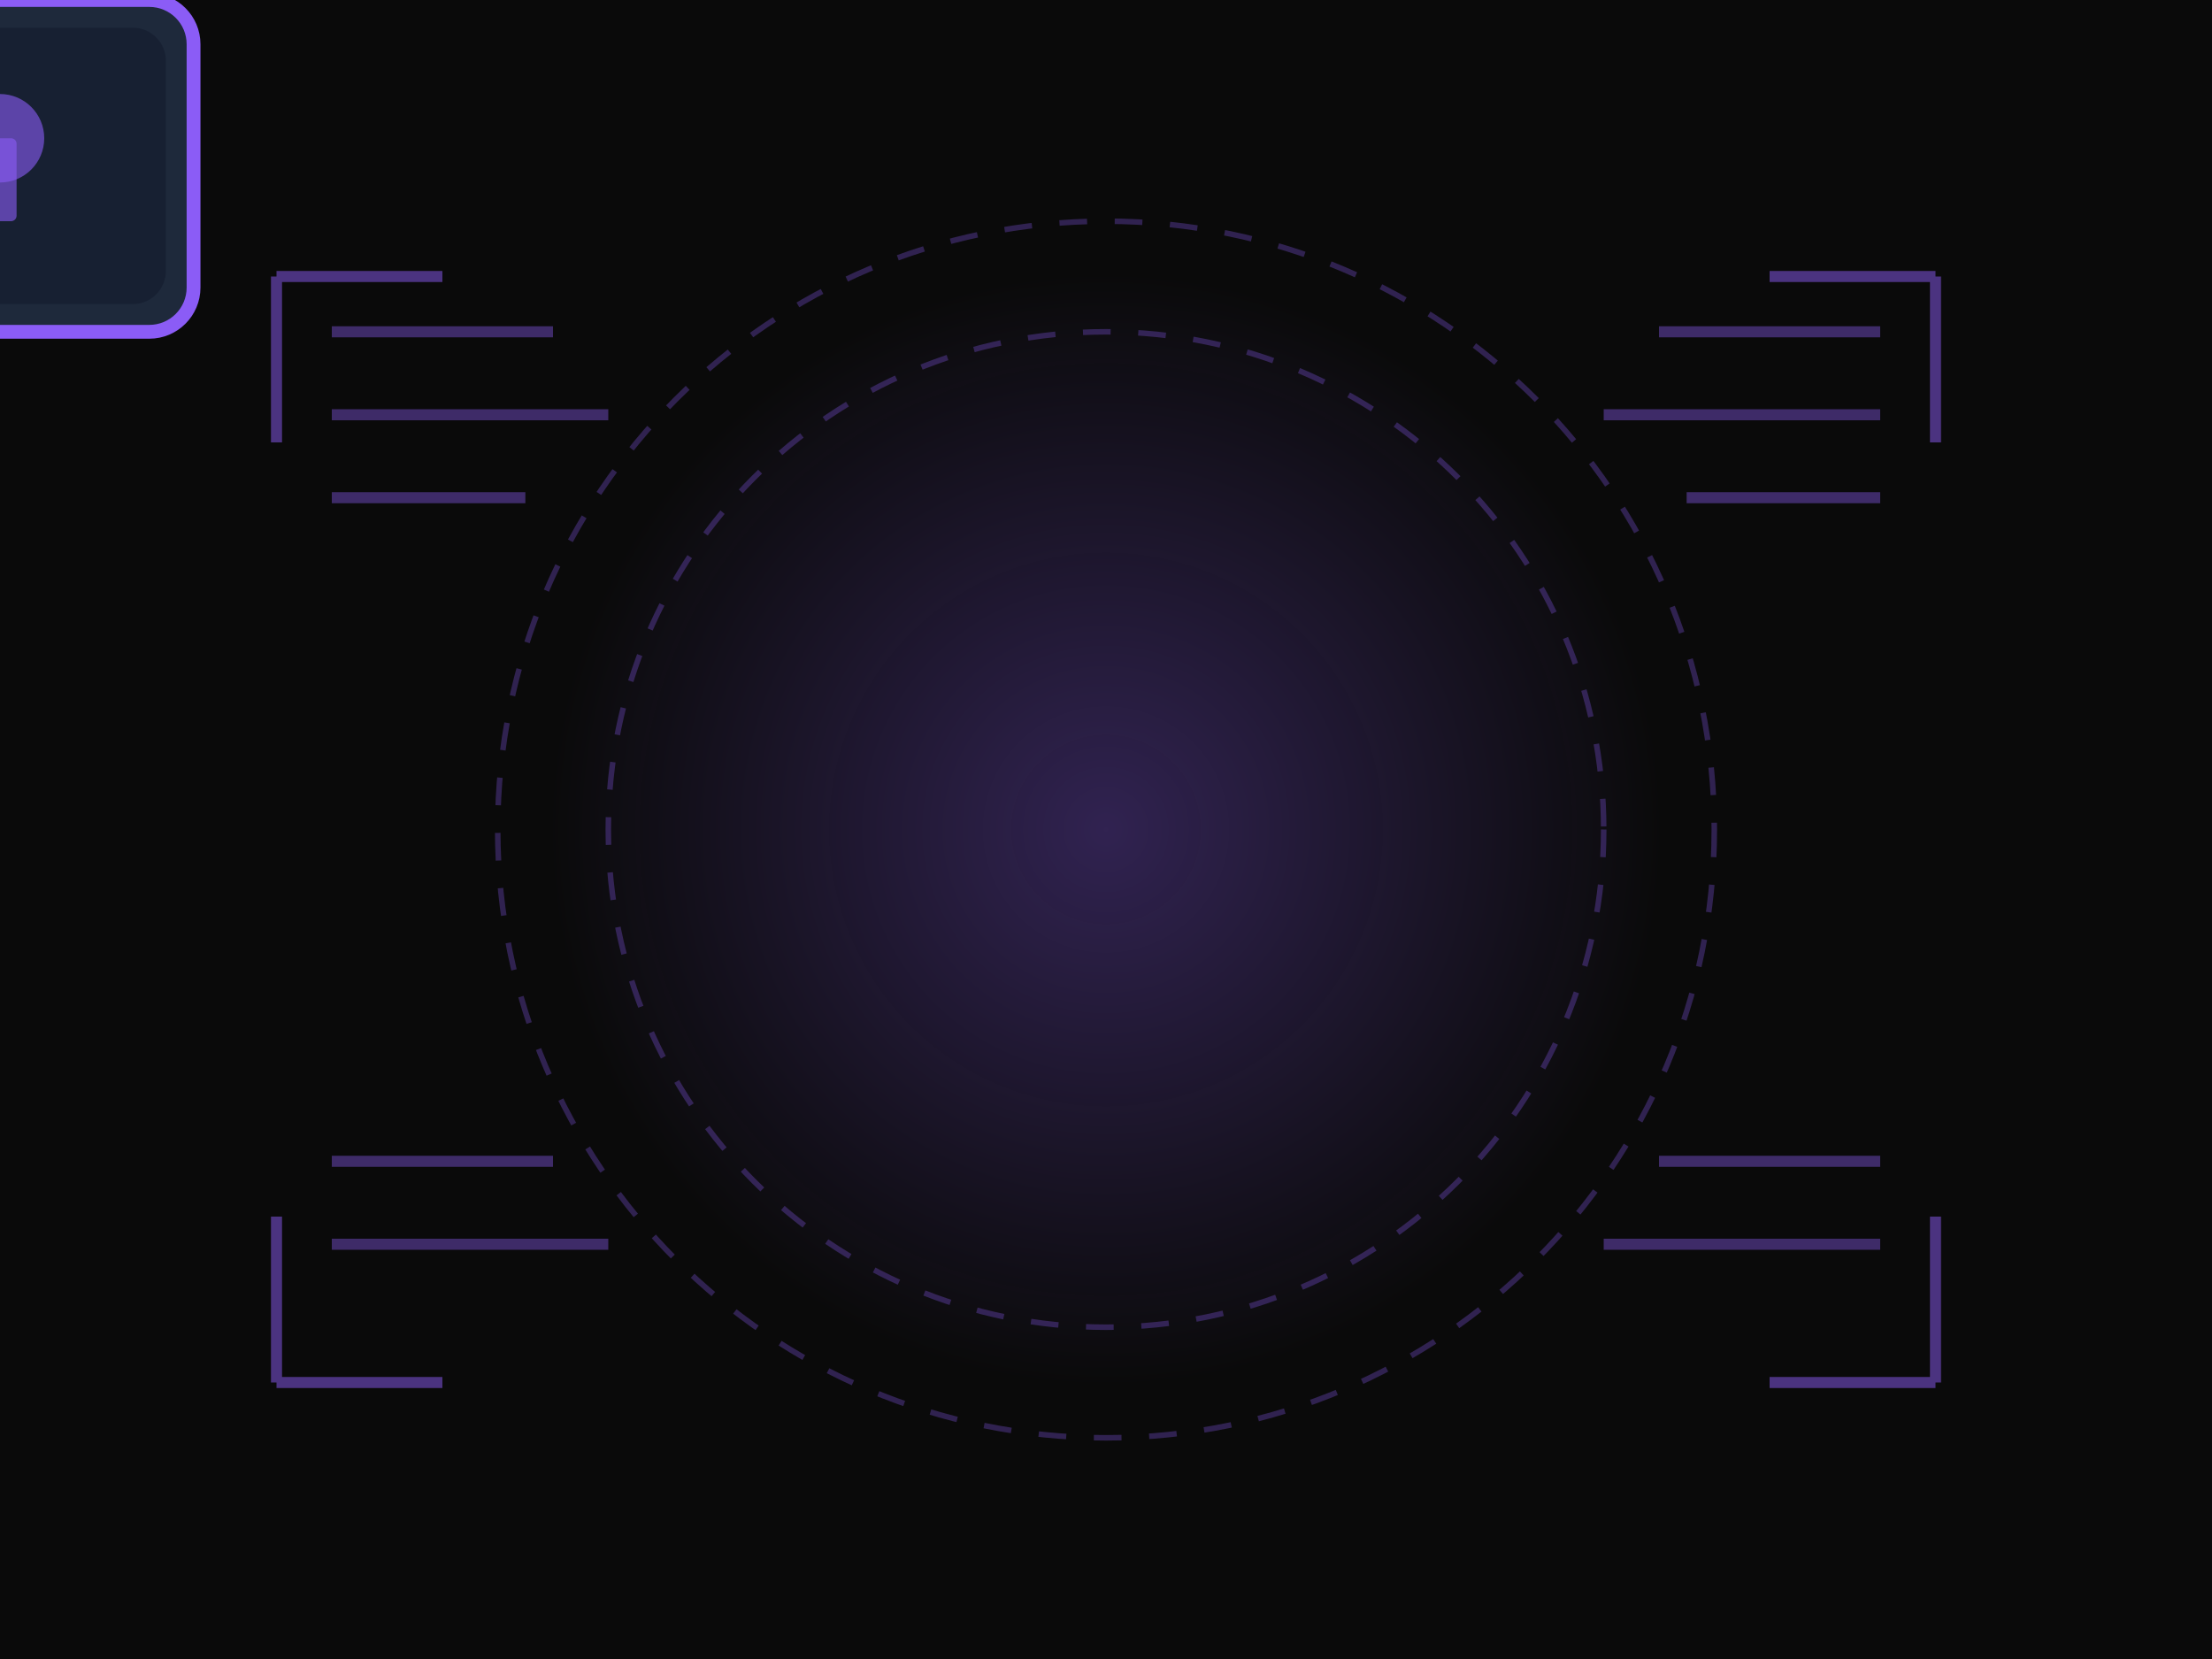
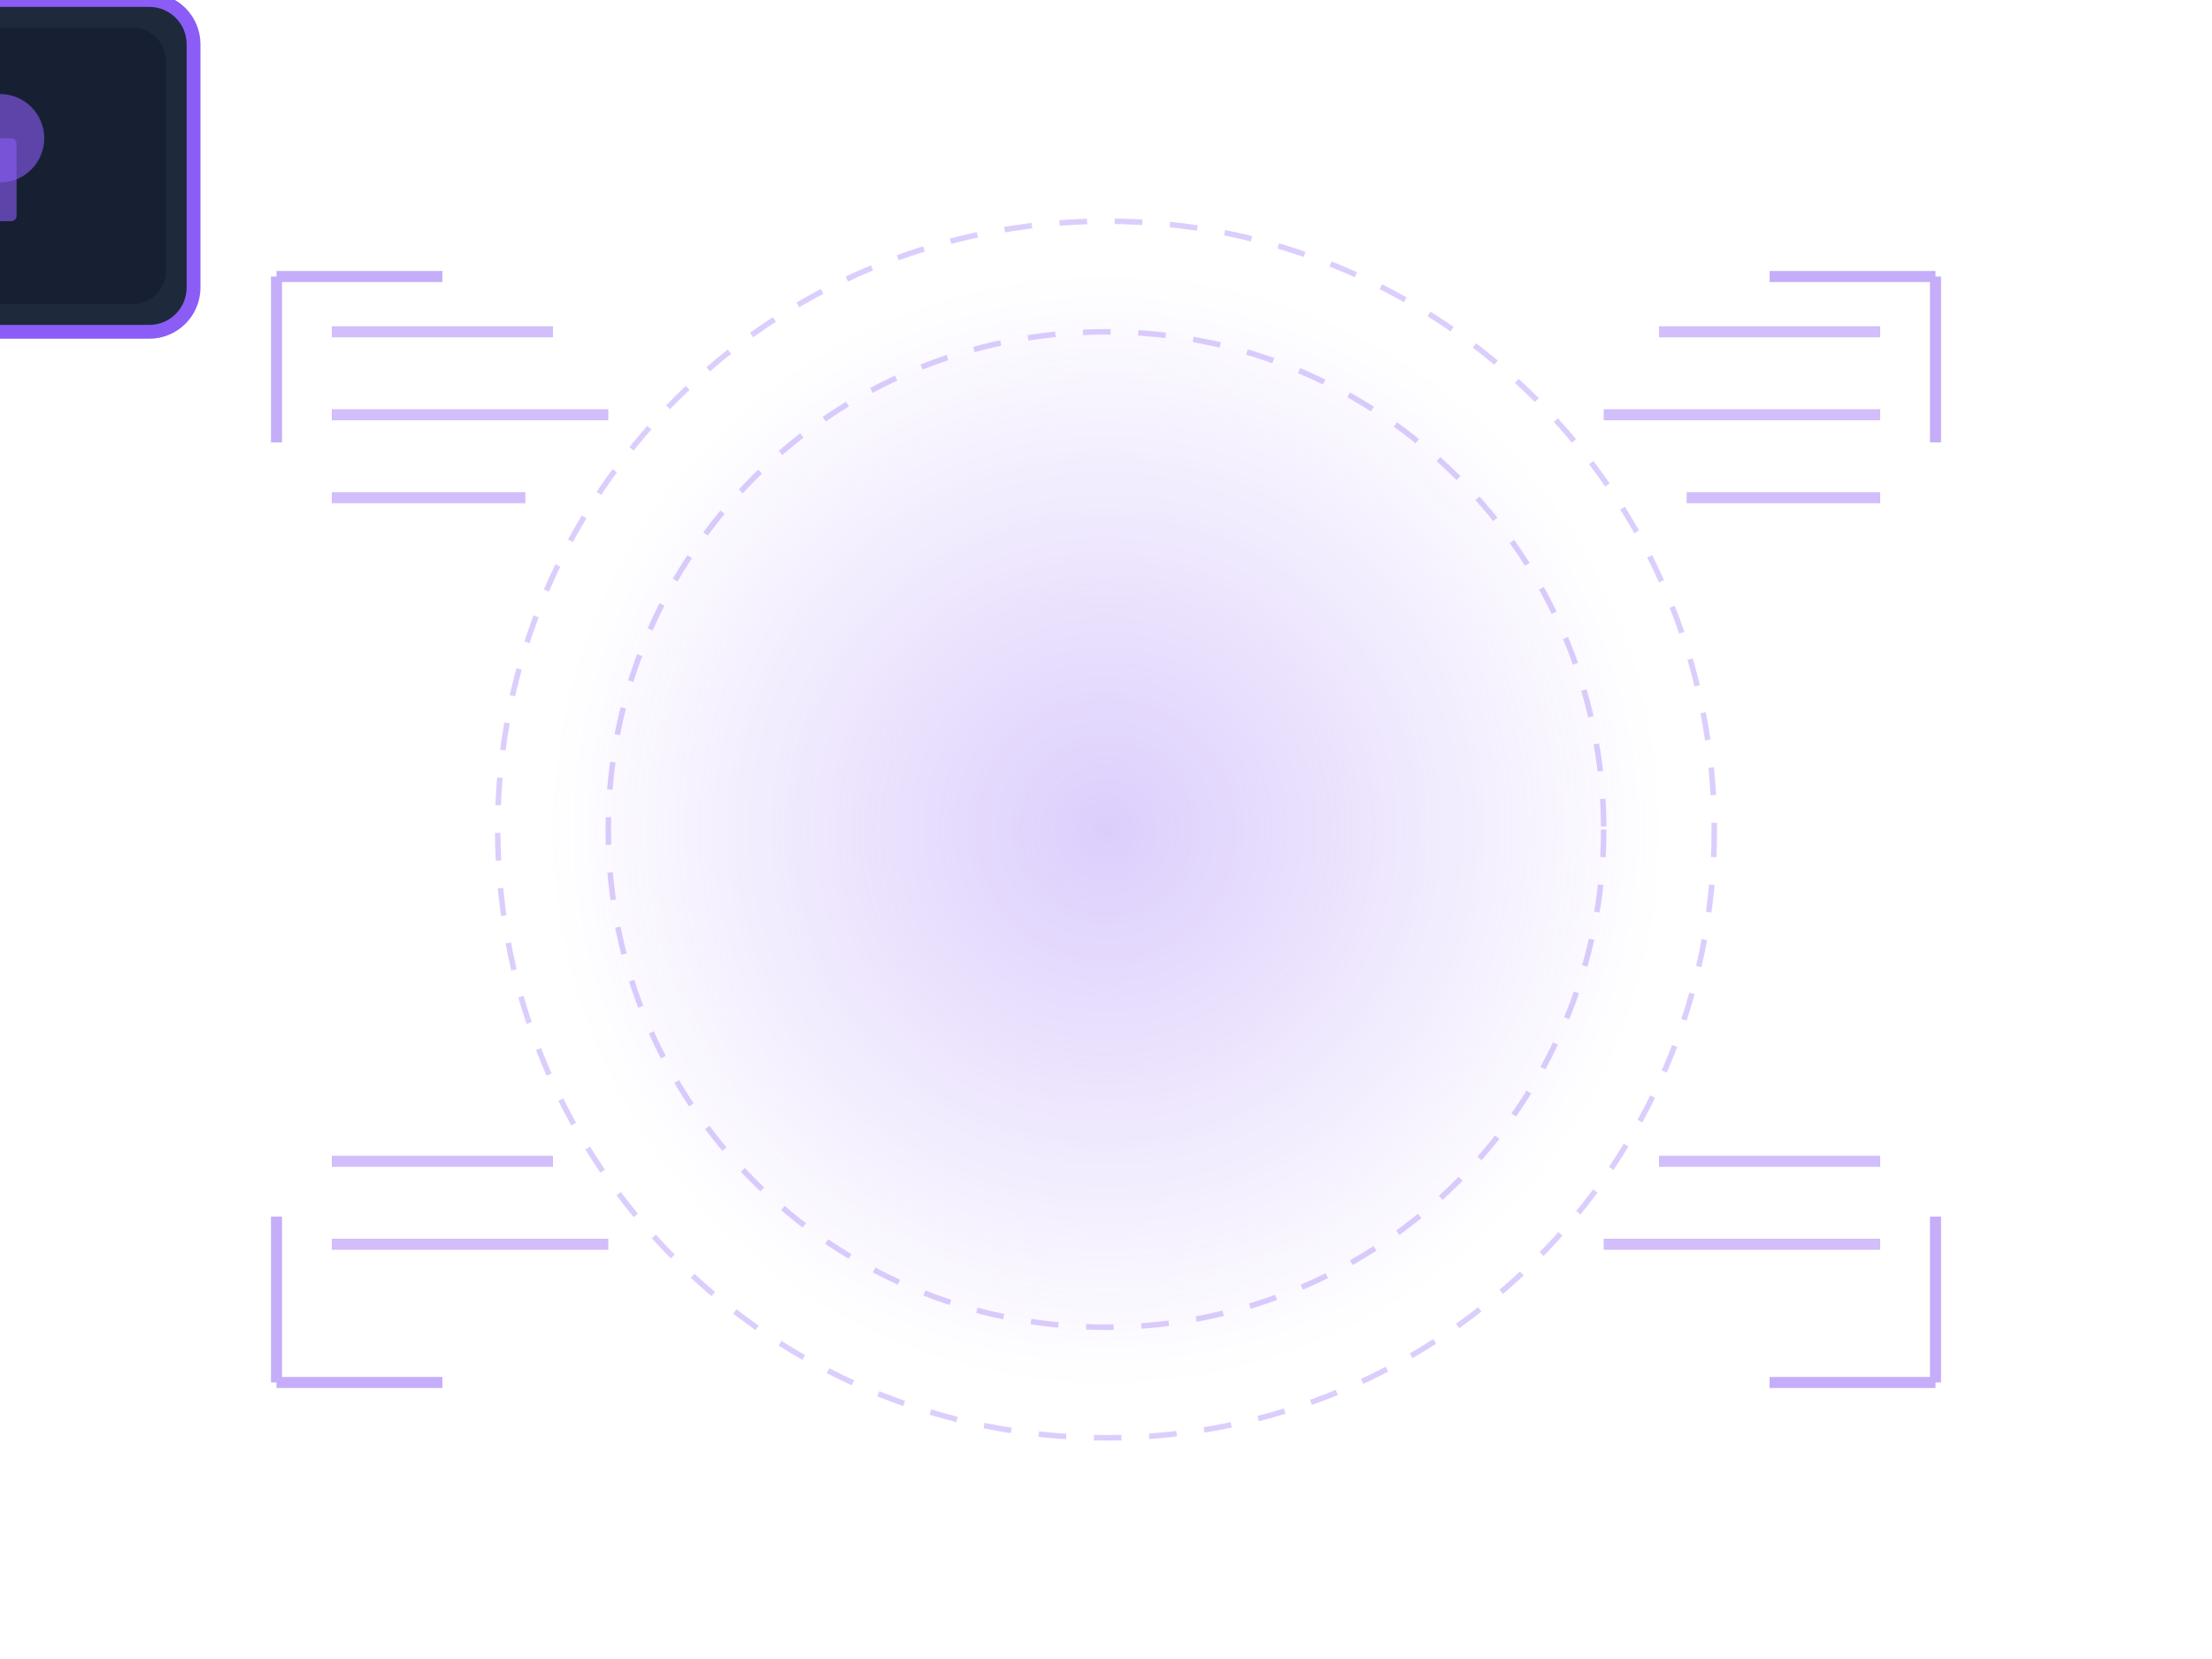
<svg xmlns="http://www.w3.org/2000/svg" viewBox="0 0 400 300" fill="none">
  <style>
    @keyframes pulseGlow {
      0%, 100% { opacity: 0.3; transform: scale(0.95); filter: drop-shadow(0 0 10px #8b5cf6); }
      50% { opacity: 0.7; transform: scale(1.05); filter: drop-shadow(0 0 20px #8b5cf6); }
    }
    @keyframes lockShake {
      0%, 100% { transform: translate(200px, 150px) rotate(0deg); }
      30% { transform: translate(198px, 150px) rotate(-3deg); }
      70% { transform: translate(202px, 148px) rotate(3deg); }
    }
    @keyframes lineGrow {
      0% { stroke-dashoffset: 100; opacity: 0; }
      20% { opacity: 1; }
      80% { opacity: 1; }
      100% { stroke-dashoffset: 0; opacity: 0; }
    }
    @keyframes ringPulse {
      0% { r: 85; opacity: 0.8; stroke-width: 2; }
      100% { r: 120; opacity: 0; stroke-width: 0.5; }
    }
    .glow { transform-origin: center; animation: pulseGlow 4s ease-in-out infinite; }
    .lock { animation: lockShake 4s ease-in-out infinite; }
    .line { 
      stroke-dasharray: 100; 
      animation: lineGrow 2.5s cubic-bezier(0.4, 0, 0.2, 1) infinite;
    }
    .ring { 
      transform-origin: center;
      animation: ringPulse 3s ease-out infinite; 
    }
  </style>
-   <rect width="400" height="300" fill="#0a0a0a" />
  <defs>
    <radialGradient id="lockGlow" cx="50%" cy="50%">
      <stop offset="0%" style="stop-color:#8b5cf6;stop-opacity:0.3" />
      <stop offset="100%" style="stop-color:#8b5cf6;stop-opacity:0" />
    </radialGradient>
  </defs>
  <circle cx="200" cy="150" r="100" fill="url(#lockGlow)" class="glow" />
  <g class="lock">
    <rect x="-35" y="0" width="70" height="60" rx="8" fill="#1e293b" stroke="#8b5cf6" stroke-width="2.5" />
    <rect x="-30" y="5" width="60" height="50" rx="6" fill="#0f172a" opacity="0.5" />
    <path d="M-25,-30 L-25,-5 L25,-5 L25,-30" fill="none" stroke="#8b5cf6" stroke-width="2.5" stroke-linecap="round" />
    <path d="M-20,-30 L-20,-10 L20,-10 L20,-30" fill="none" stroke="#8b5cf6" stroke-width="1.5" opacity="0.4" />
    <circle cx="0" cy="25" r="8" fill="#8b5cf6" opacity="0.6" class="glow" />
    <rect x="-3" y="25" width="6" height="15" rx="1" fill="#8b5cf6" opacity="0.6" />
  </g>
  <g opacity="0.4">
    <line x1="60" y1="60" x2="100" y2="60" stroke="#8b5cf6" stroke-width="2" class="line" style="animation-delay: 0s" />
    <line x1="60" y1="75" x2="110" y2="75" stroke="#8b5cf6" stroke-width="2" class="line" style="animation-delay: 0.2s" />
    <line x1="60" y1="90" x2="95" y2="90" stroke="#8b5cf6" stroke-width="2" class="line" style="animation-delay: 0.4s" />
    <line x1="300" y1="60" x2="340" y2="60" stroke="#8b5cf6" stroke-width="2" class="line" style="animation-delay: 0.6s" />
    <line x1="290" y1="75" x2="340" y2="75" stroke="#8b5cf6" stroke-width="2" class="line" style="animation-delay: 0.8s" />
    <line x1="305" y1="90" x2="340" y2="90" stroke="#8b5cf6" stroke-width="2" class="line" style="animation-delay: 1s" />
    <line x1="60" y1="210" x2="100" y2="210" stroke="#8b5cf6" stroke-width="2" class="line" style="animation-delay: 1.2s" />
    <line x1="60" y1="225" x2="110" y2="225" stroke="#8b5cf6" stroke-width="2" class="line" style="animation-delay: 1.4s" />
    <line x1="300" y1="210" x2="340" y2="210" stroke="#8b5cf6" stroke-width="2" class="line" style="animation-delay: 1.6s" />
    <line x1="290" y1="225" x2="340" y2="225" stroke="#8b5cf6" stroke-width="2" class="line" style="animation-delay: 1.8s" />
  </g>
  <g opacity="0.3">
    <circle cx="200" cy="150" r="90" fill="none" stroke="#8b5cf6" stroke-width="1" stroke-dasharray="5,5" class="ring" style="animation-delay: 0s" />
    <circle cx="200" cy="150" r="110" fill="none" stroke="#8b5cf6" stroke-width="1" stroke-dasharray="5,5" class="ring" style="animation-delay: 0.5s" />
  </g>
  <g opacity="0.5" stroke="#8b5cf6" stroke-width="2">
    <path d="M50,50 L50,80 M50,50 L80,50" />
    <path d="M350,50 L350,80 M350,50 L320,50" />
    <path d="M50,250 L50,220 M50,250 L80,250" />
    <path d="M350,250 L350,220 M350,250 L320,250" />
  </g>
</svg>
